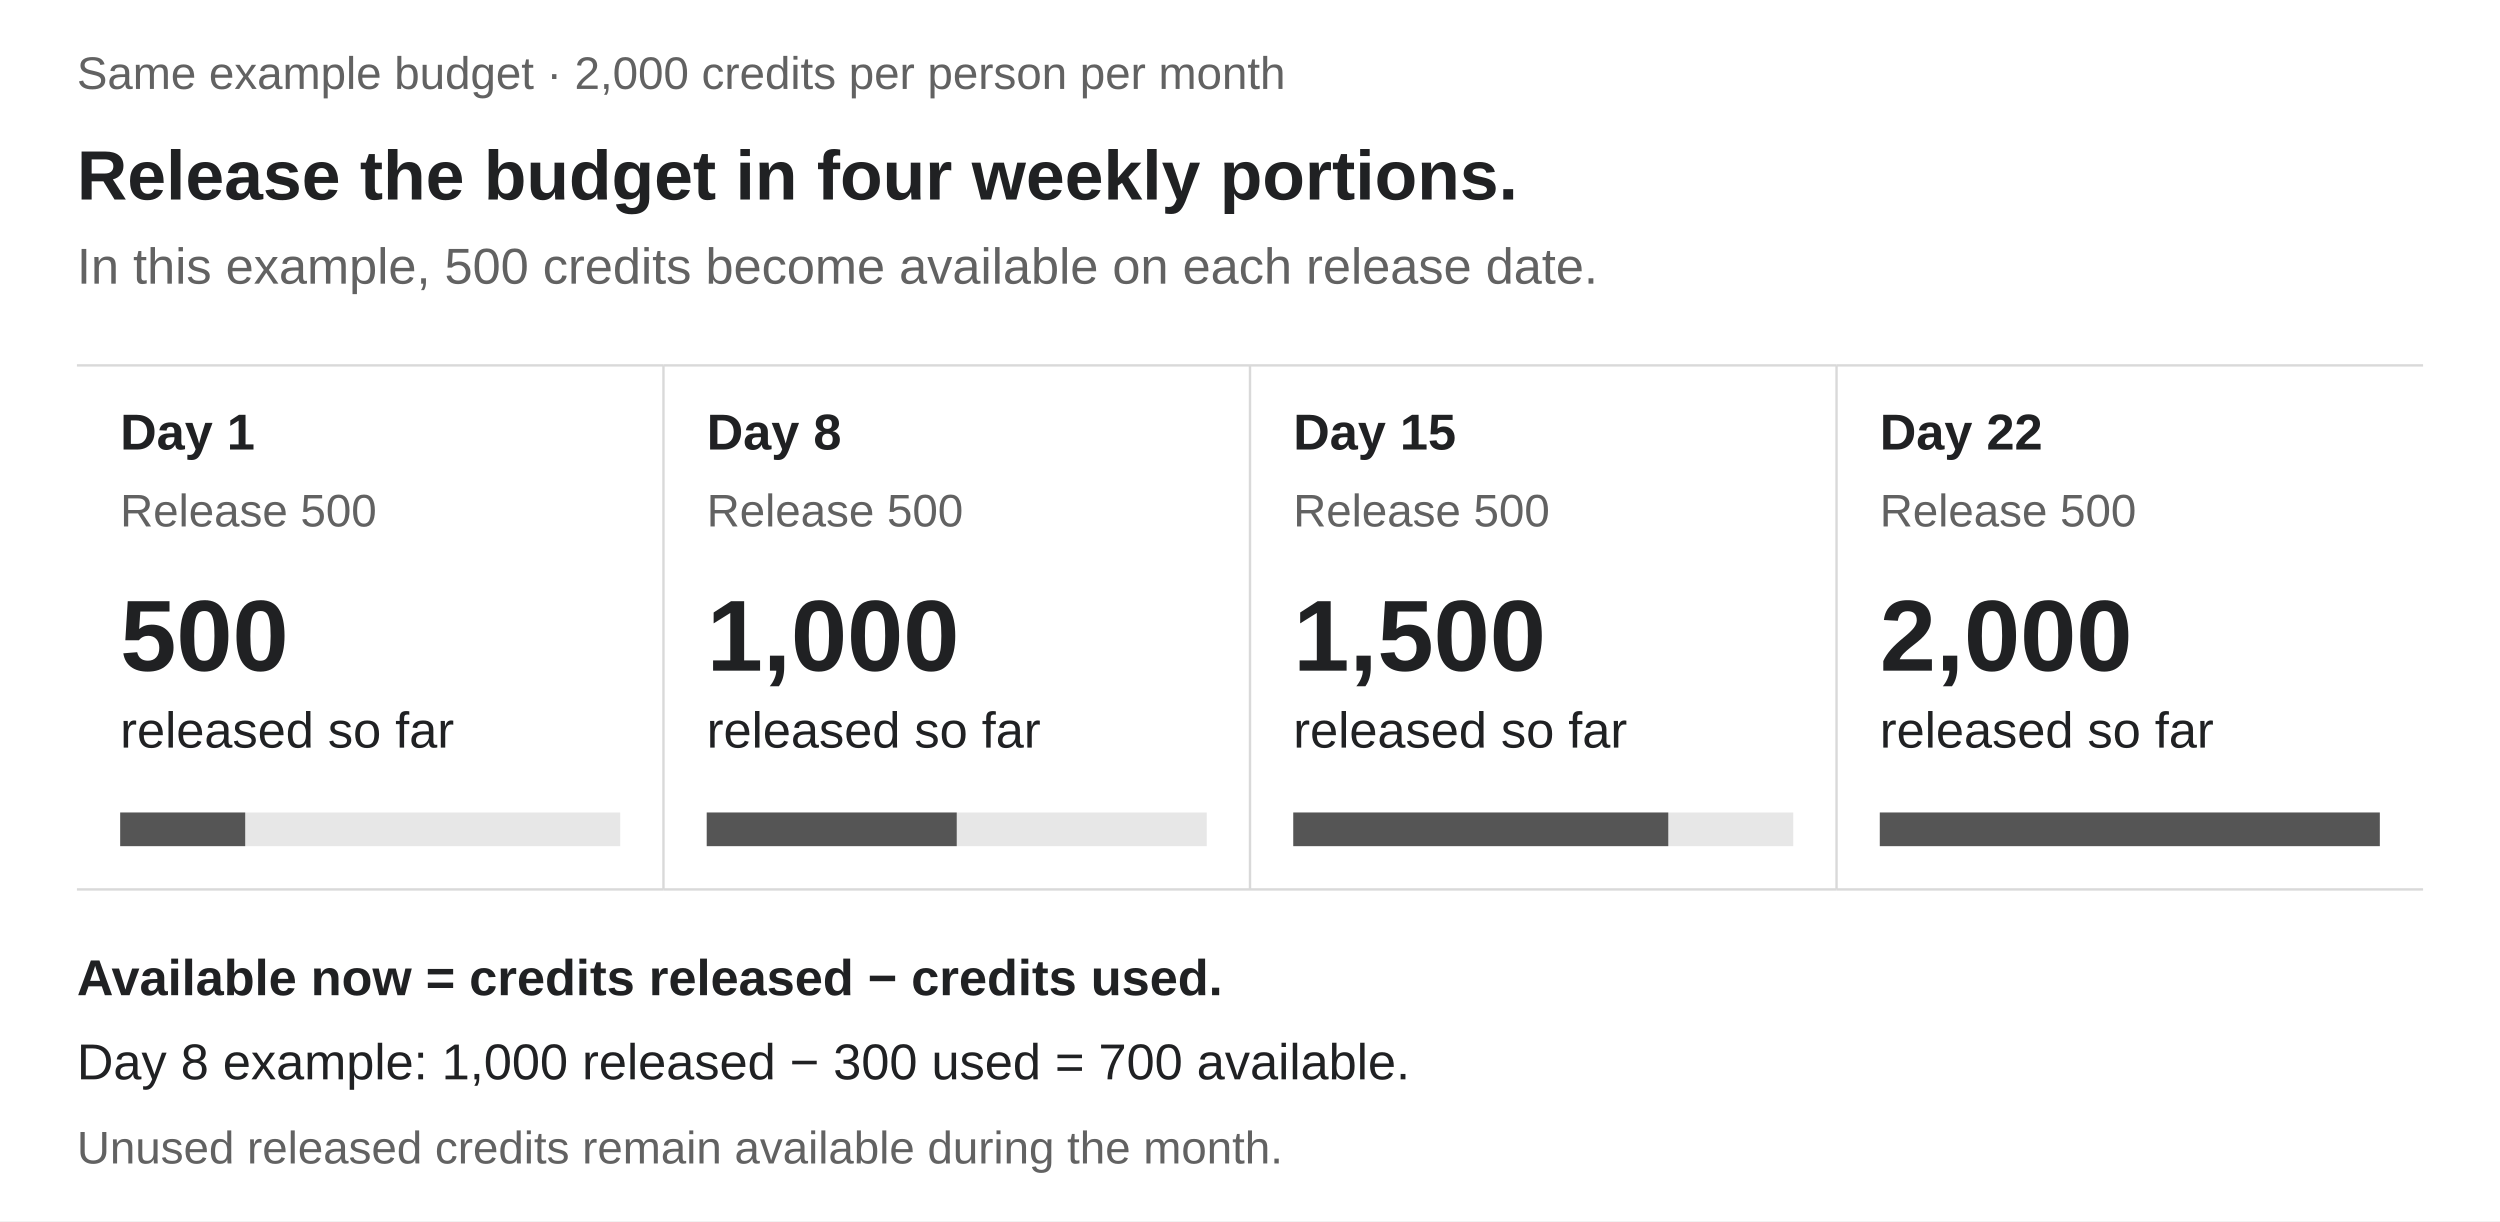
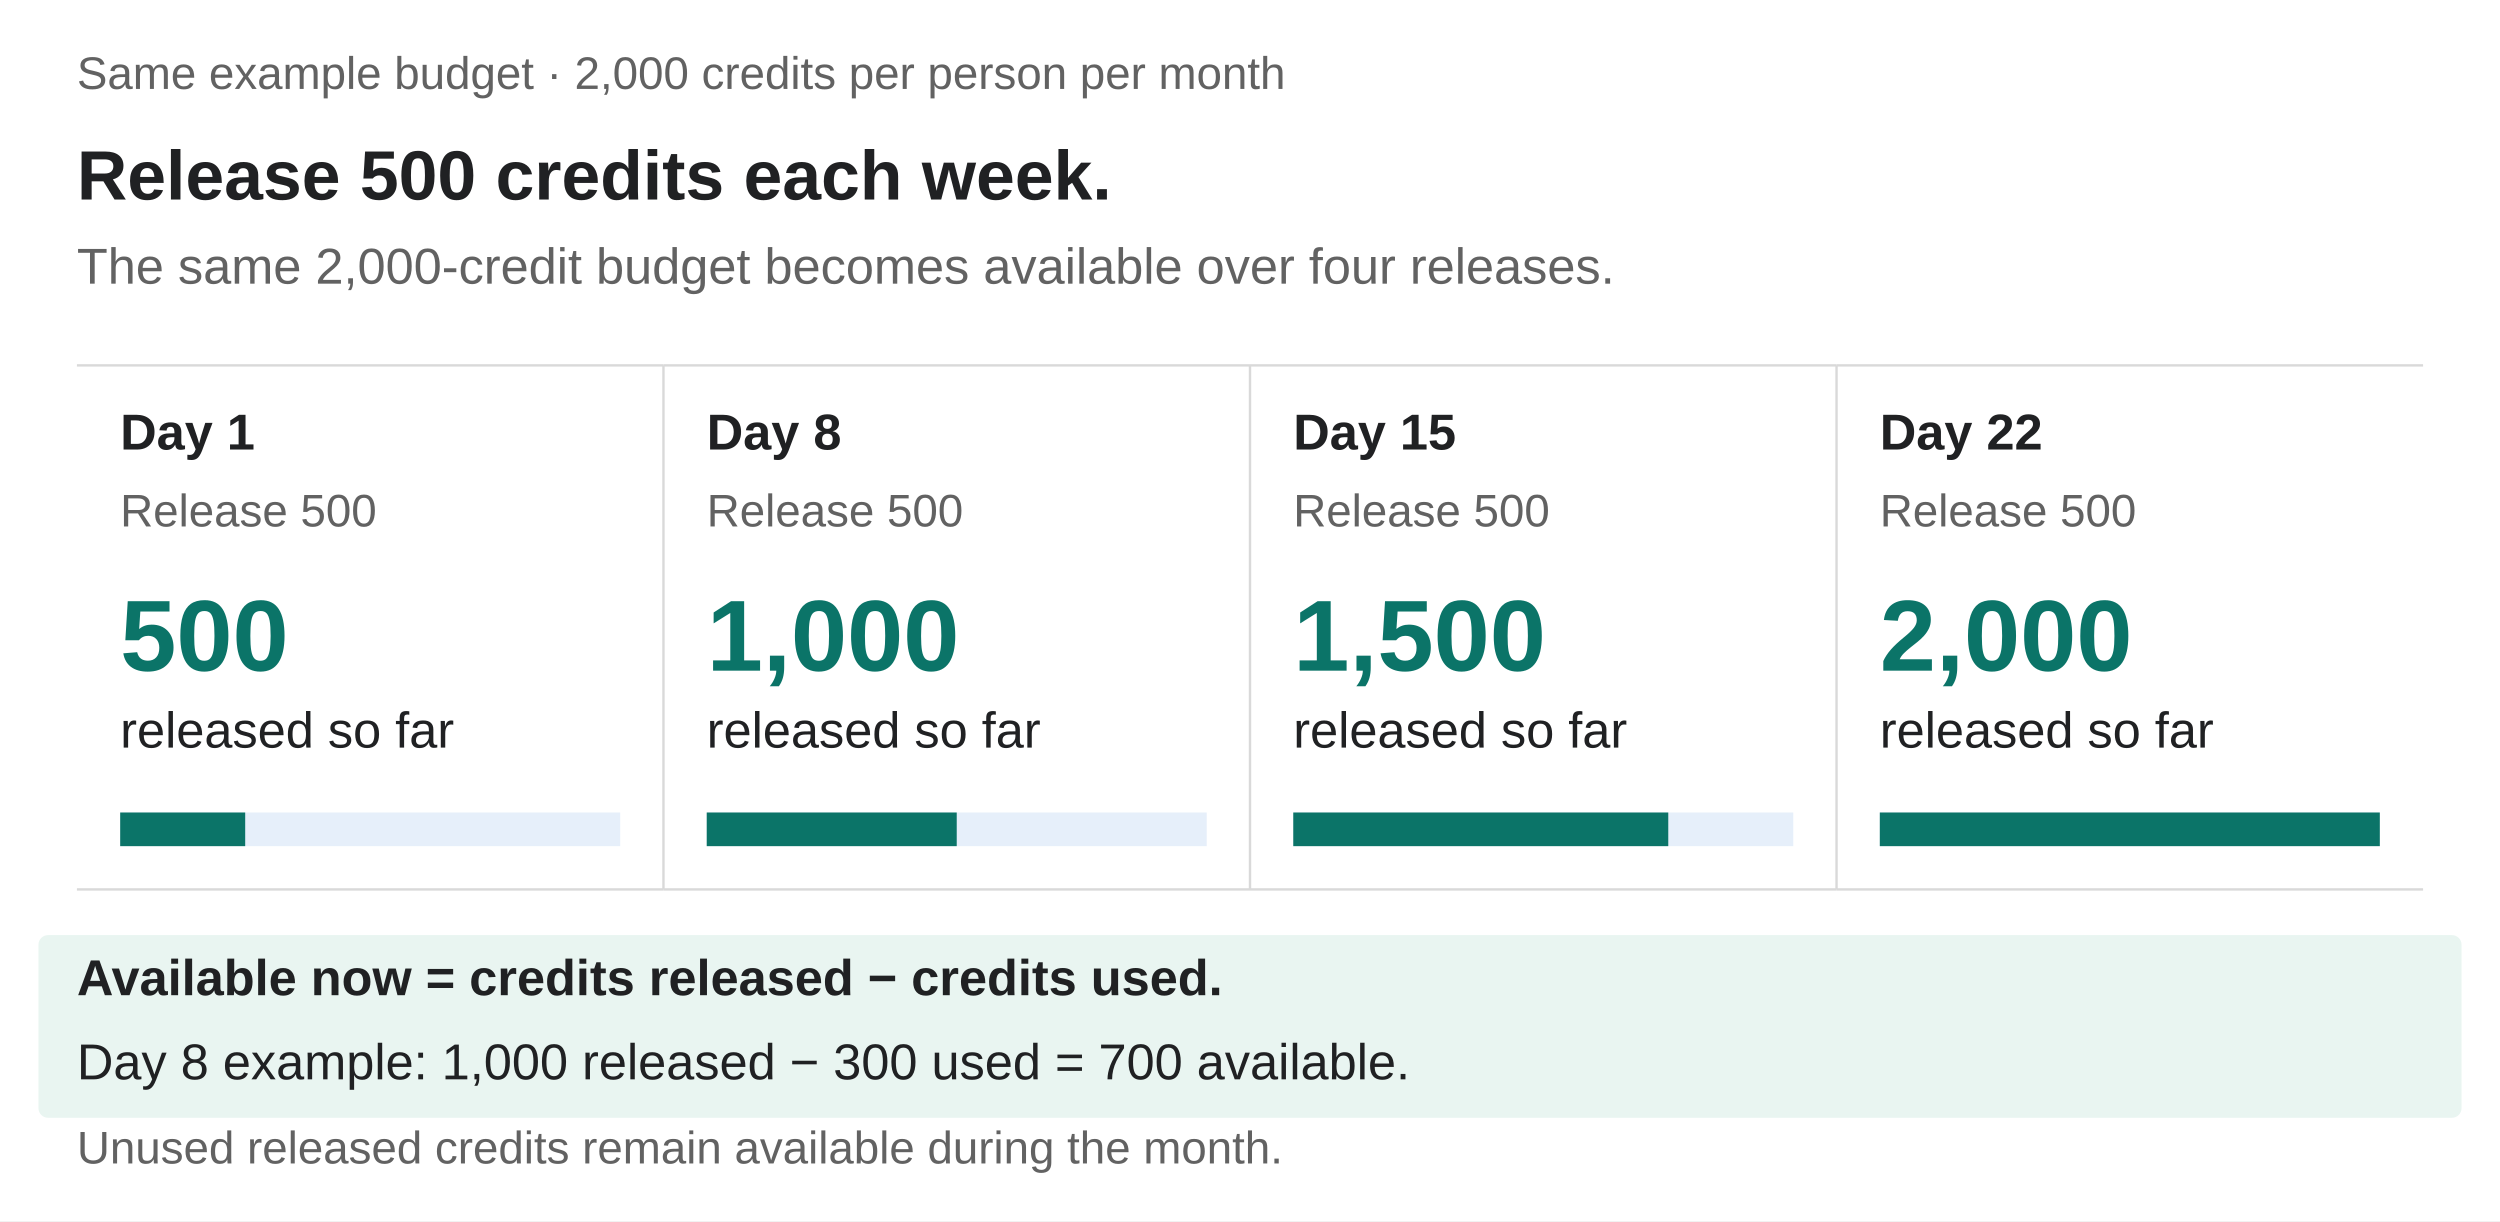
<svg xmlns="http://www.w3.org/2000/svg" width="1040" height="508" viewBox="0 0 1040 508" role="img" aria-labelledby="title description">
  <defs>
-     <style>text{font-family:Arial,Helvetica,sans-serif;fill:#202123}.eyebrow{font-size:19px;fill:#626262}.heading{font-size:29px;font-weight:600}.label{font-size:21px}.small{font-size:19px}.value{font-size:42px;font-weight:600}.muted{fill:#626262}</style>
+     <style>text{font-family:Arial,Helvetica,sans-serif;fill:#202123}.eyebrow{font-size:19px;fill:#626262}.heading{font-size:29px;font-weight:600}.label{font-size:21px}.small{font-size:19px}.value{font-size:42px;font-weight:600;fill:#0b7468}.muted{fill:#626262}</style>
  </defs>
  <rect width="1040" height="508" fill="#fff" />
  <text x="32" y="37" class="eyebrow">Same example budget · 2,000 credits per person per month</text>
-   <text x="32" y="83" class="heading">Release the budget in four weekly portions.</text>
-   <text x="32" y="118" class="label muted">In this example, 500 credits become available on each release date.</text>
+   <text x="32" y="83" class="heading">Release 500 credits each week.</text>
+   <text x="32" y="118" class="label muted">The same 2,000-credit budget becomes available over four releases.</text>
  <g transform="translate(32 152)">
    <path d="M0 0h244M0 218h244" stroke="#d9d9d9" />
    <path d="M244 0v218" stroke="#d9d9d9" />
    <text x="18" y="35" class="label" font-weight="600">Day 1</text>
    <text x="18" y="67" class="small muted">Release 500</text>
    <text x="18" y="127" class="value">500</text>
    <text x="18" y="159" class="label">released so far</text>
-     <rect x="18" y="186" width="208" height="14" fill="#e7e7e7" />
-     <rect x="18" y="186" width="52" height="14" fill="#555" />
+     <rect x="18" y="186" width="208" height="14" fill="#e6effa" />
+     <rect x="18" y="186" width="52" height="14" fill="#0b7468" />
  </g>
  <g transform="translate(276 152)">
    <path d="M0 0h244M0 218h244" stroke="#d9d9d9" />
    <path d="M244 0v218" stroke="#d9d9d9" />
    <text x="18" y="35" class="label" font-weight="600">Day 8</text>
    <text x="18" y="67" class="small muted">Release 500</text>
    <text x="18" y="127" class="value">1,000</text>
    <text x="18" y="159" class="label">released so far</text>
-     <rect x="18" y="186" width="208" height="14" fill="#e7e7e7" />
-     <rect x="18" y="186" width="104" height="14" fill="#555" />
+     <rect x="18" y="186" width="208" height="14" fill="#e6effa" />
+     <rect x="18" y="186" width="104" height="14" fill="#0b7468" />
  </g>
  <g transform="translate(520 152)">
    <path d="M0 0h244M0 218h244" stroke="#d9d9d9" />
    <path d="M244 0v218" stroke="#d9d9d9" />
    <text x="18" y="35" class="label" font-weight="600">Day 15</text>
    <text x="18" y="67" class="small muted">Release 500</text>
    <text x="18" y="127" class="value">1,500</text>
    <text x="18" y="159" class="label">released so far</text>
-     <rect x="18" y="186" width="208" height="14" fill="#e7e7e7" />
-     <rect x="18" y="186" width="156" height="14" fill="#555" />
+     <rect x="18" y="186" width="208" height="14" fill="#e6effa" />
+     <rect x="18" y="186" width="156" height="14" fill="#0b7468" />
  </g>
  <g transform="translate(764 152)">
    <path d="M0 0h244M0 218h244" stroke="#d9d9d9" />
    <text x="18" y="35" class="label" font-weight="600">Day 22</text>
    <text x="18" y="67" class="small muted">Release 500</text>
    <text x="18" y="127" class="value">2,000</text>
    <text x="18" y="159" class="label">released so far</text>
-     <rect x="18" y="186" width="208" height="14" fill="#e7e7e7" />
-     <rect x="18" y="186" width="208" height="14" fill="#555" />
+     <rect x="18" y="186" width="208" height="14" fill="#e6effa" />
+     <rect x="18" y="186" width="208" height="14" fill="#0b7468" />
  </g>
+   <rect x="16" y="389" width="1008" height="76" rx="4" fill="#e9f5f1" />
  <text x="32" y="414" class="label" font-weight="600">Available now = credits released − credits used.</text>
  <text x="32" y="449" class="label">Day 8 example: 1,000 released − 300 used = 700 available.</text>
  <text x="32" y="484" class="small muted">Unused released credits remain available during the month.</text>
</svg>
